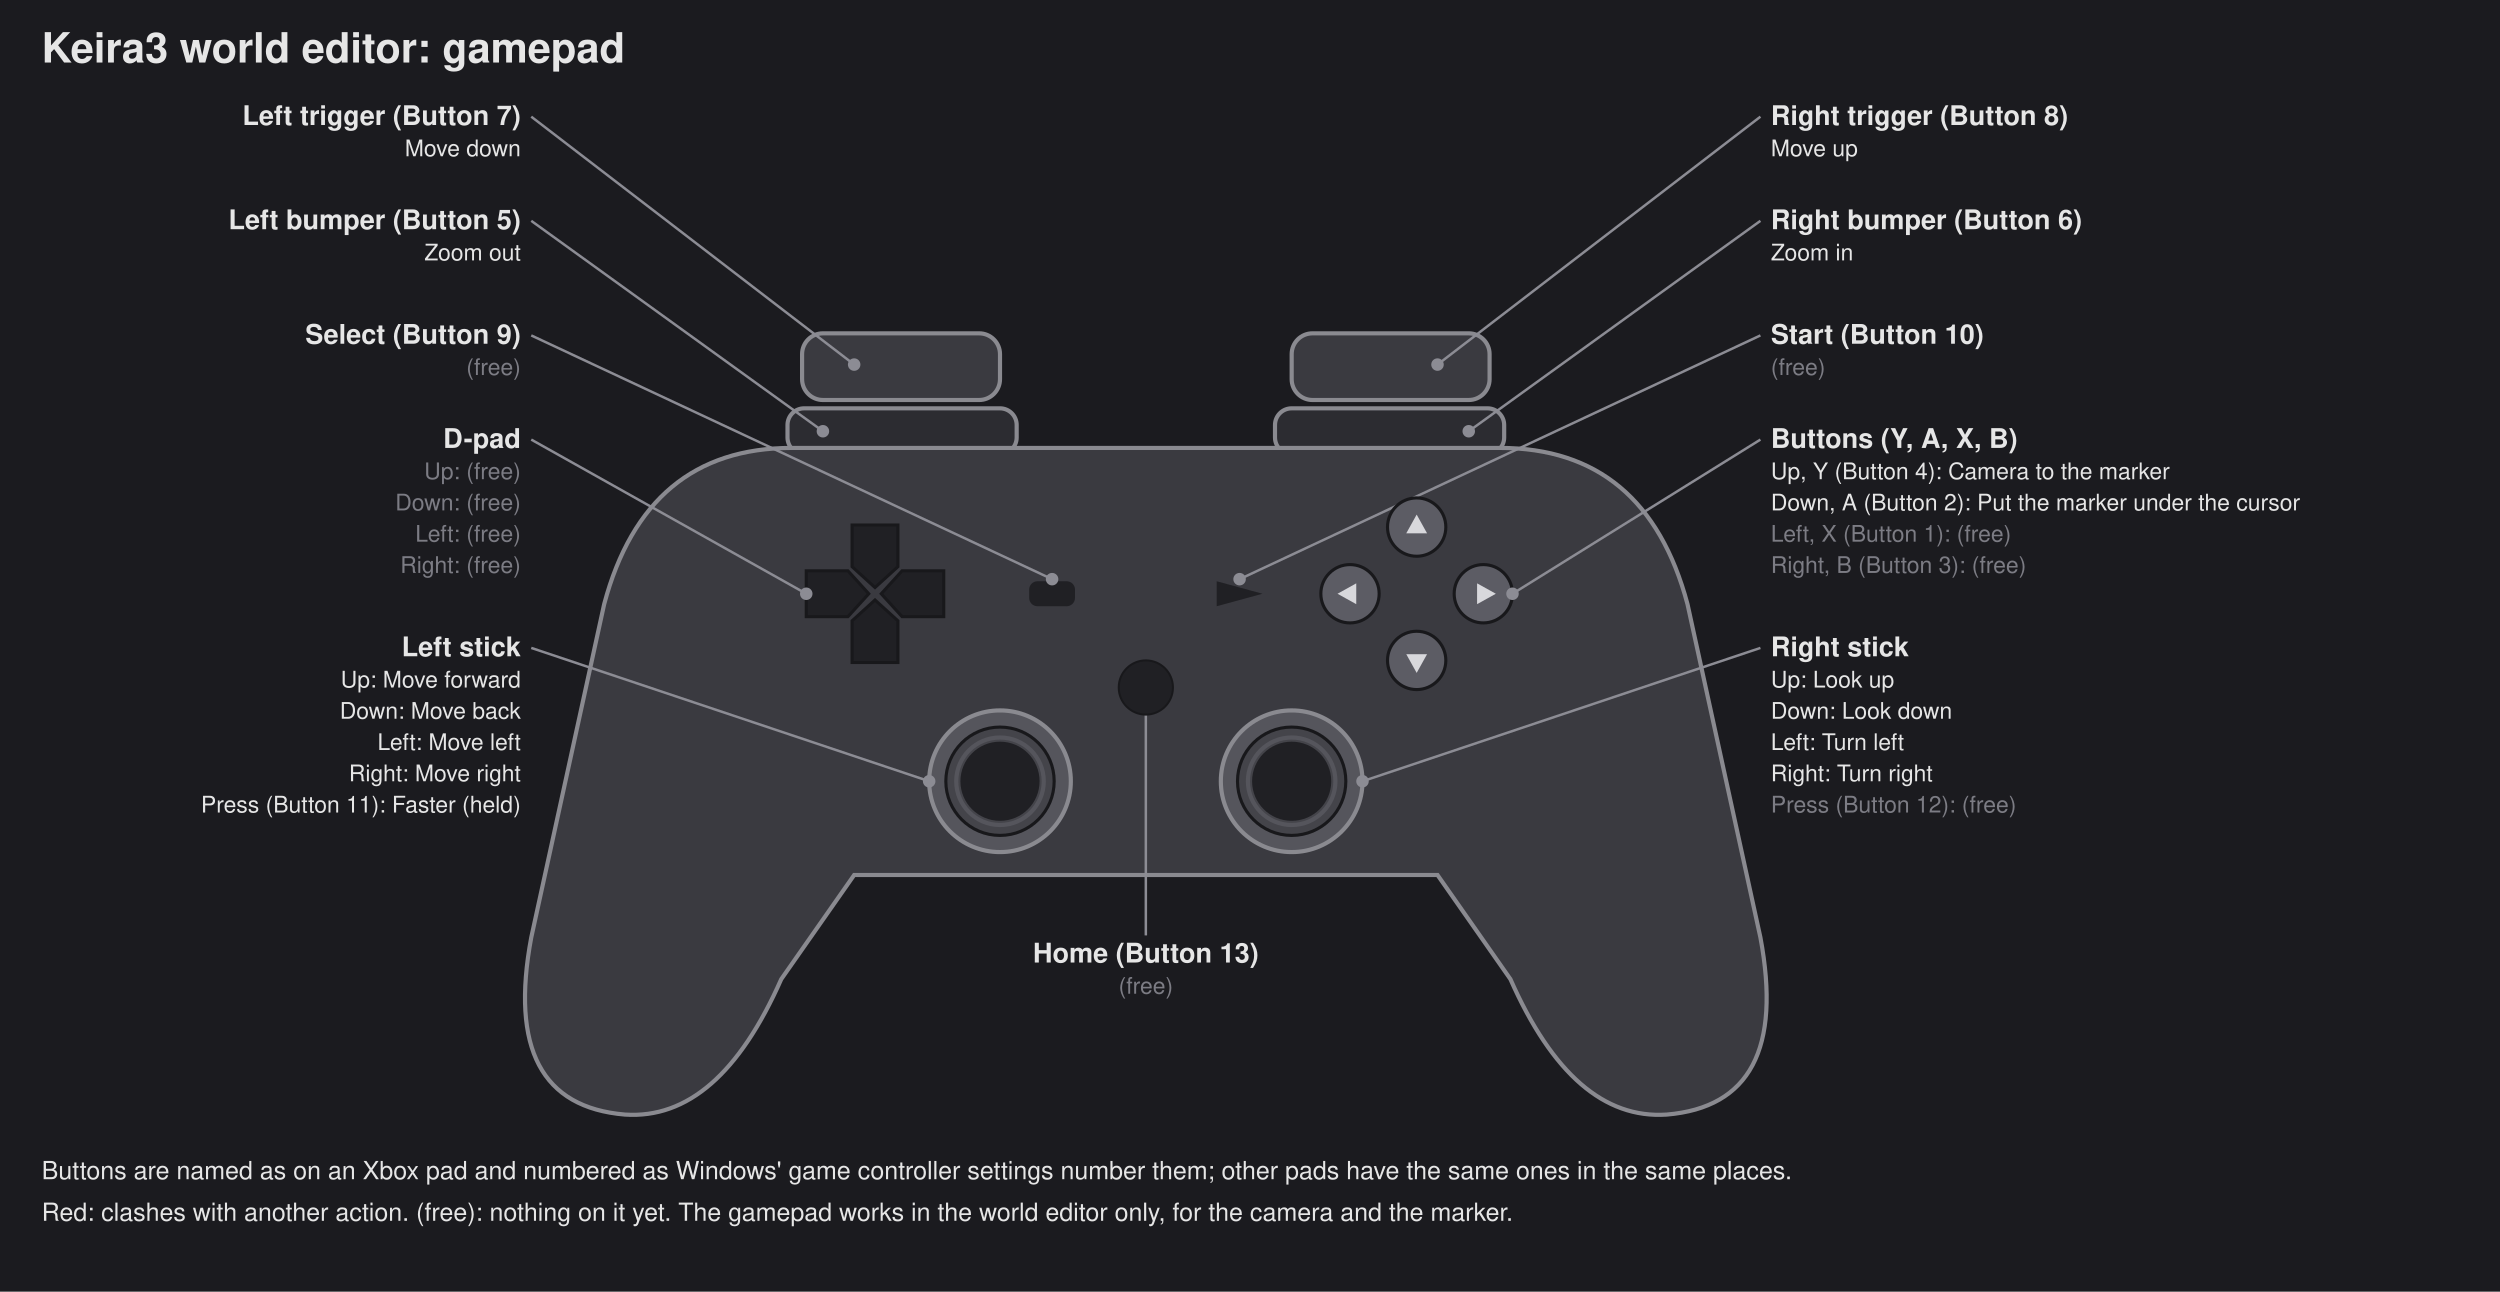
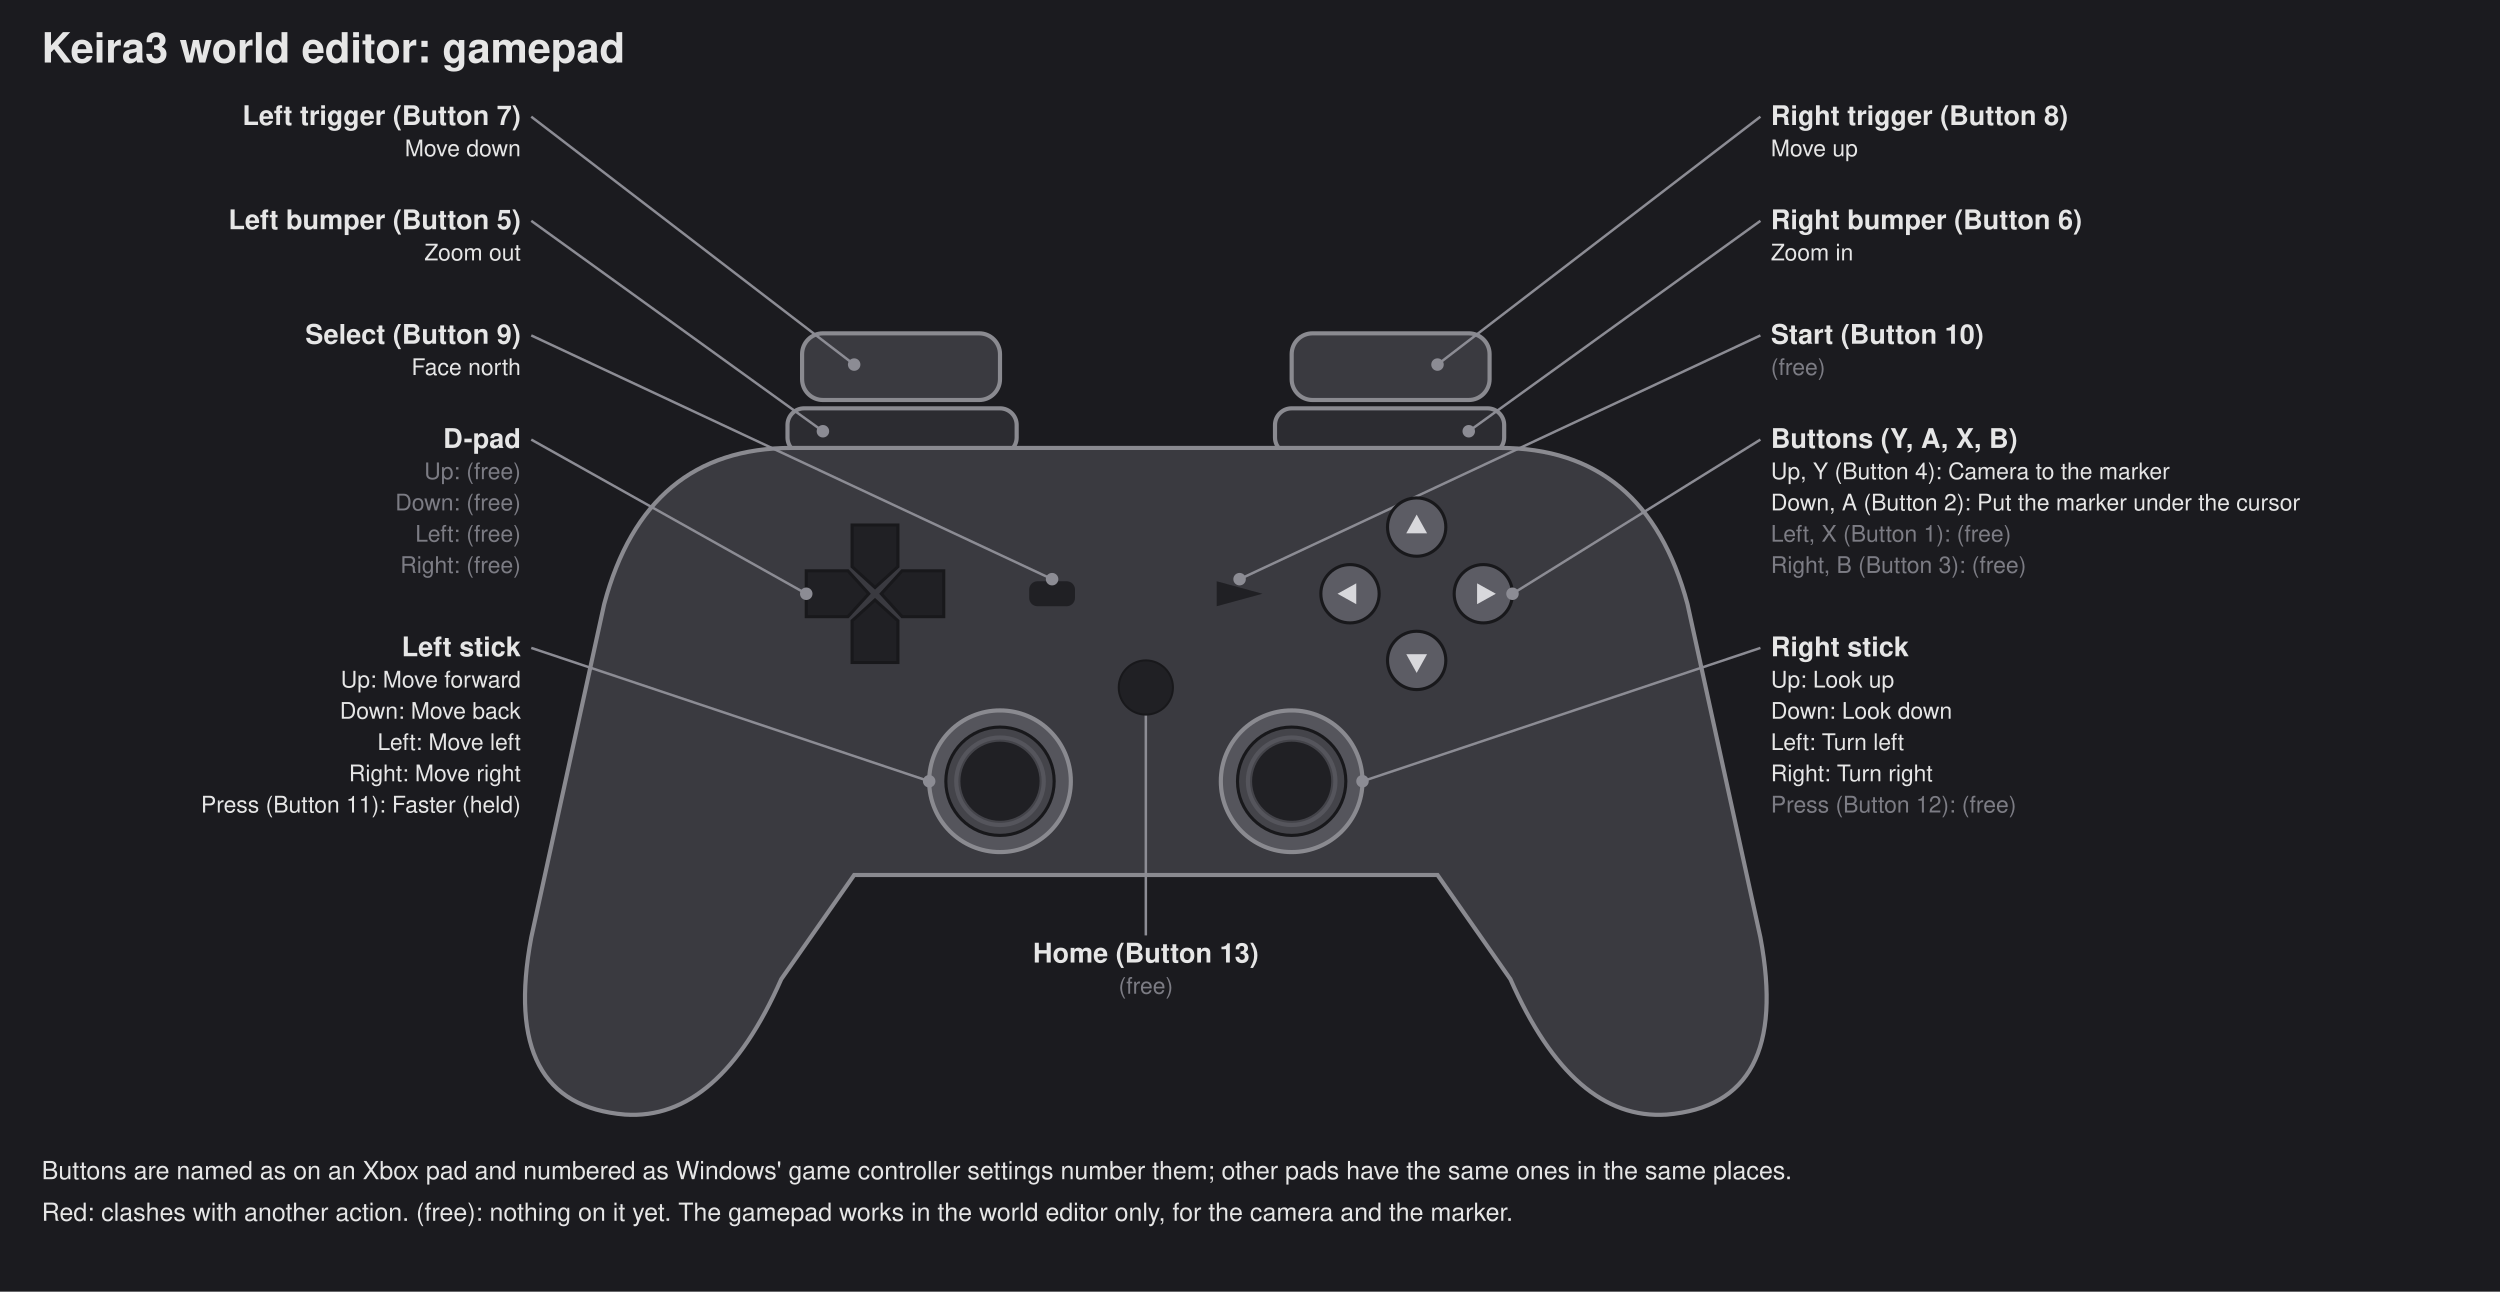
<svg xmlns="http://www.w3.org/2000/svg" width="1200" height="620" viewBox="0 0 1200 620" font-family="Segoe UI, Helvetica, Arial, sans-serif" fill="#e6e6e6">
  <rect width="100%" height="100%" fill="#1b1b1f" />
  <text x="20" y="30" font-size="20" font-weight="bold">Keira3 world editor: gamepad</text>
  <rect x="385" y="160" width="95" height="32" rx="10" fill="#3a3a40" stroke="#8a8a90" stroke-width="2" />
  <rect x="620" y="160" width="95" height="32" rx="10" fill="#3a3a40" stroke="#8a8a90" stroke-width="2" />
  <rect x="378" y="196" width="110" height="22" rx="8" fill="#2c2c31" stroke="#8a8a90" stroke-width="2" />
  <rect x="612" y="196" width="110" height="22" rx="8" fill="#2c2c31" stroke="#8a8a90" stroke-width="2" />
  <path d="M 380 215 L 720 215 Q 790 215 810 290 L 845 450 Q 860 530 800 535 Q 755 538 725 470 L 690 420 L 410 420 L 375 470 Q 345 538 300 535 Q 240 530 255 450 L 290 290 Q 310 215 380 215 Z" fill="#3a3a40" stroke="#8a8a90" stroke-width="2" />
  <line x1="255" y1="56" x2="410" y2="175" stroke="#8c8c94" stroke-width="1.2" />
  <line x1="255" y1="106" x2="395" y2="207" stroke="#8c8c94" stroke-width="1.2" />
  <line x1="255" y1="161" x2="505" y2="278" stroke="#8c8c94" stroke-width="1.2" />
  <line x1="255" y1="211" x2="387" y2="285" stroke="#8c8c94" stroke-width="1.2" />
  <line x1="255" y1="311" x2="446" y2="375" stroke="#8c8c94" stroke-width="1.2" />
  <line x1="845" y1="56" x2="690" y2="175" stroke="#8c8c94" stroke-width="1.2" />
  <line x1="845" y1="106" x2="705" y2="207" stroke="#8c8c94" stroke-width="1.2" />
  <line x1="845" y1="161" x2="595" y2="278" stroke="#8c8c94" stroke-width="1.2" />
  <line x1="845" y1="211" x2="726" y2="285" stroke="#8c8c94" stroke-width="1.2" />
  <line x1="845" y1="311" x2="654" y2="375" stroke="#8c8c94" stroke-width="1.2" />
  <line x1="550" y1="449" x2="550" y2="343" stroke="#8c8c94" stroke-width="1.2" />
  <polygon points="409,252 431,252 431,272 420,282 409,272" fill="#202024" stroke="#18181b" stroke-width="1.5" />
  <polygon points="409,318 431,318 431,298 420,288 409,298" fill="#202024" stroke="#18181b" stroke-width="1.5" />
  <polygon points="387,274 407,274 417,285 407,296 387,296" fill="#202024" stroke="#18181b" stroke-width="1.5" />
  <polygon points="453,274 433,274 423,285 433,296 453,296" fill="#202024" stroke="#18181b" stroke-width="1.5" />
  <circle cx="680" cy="253" r="14" fill="#5c5c64" stroke="#18181b" stroke-width="1.5" />
  <polygon points="0,-6 -5,3 5,3" transform="translate(680 253)" fill="#d8d8dc" />
  <circle cx="648" cy="285" r="14" fill="#5c5c64" stroke="#18181b" stroke-width="1.5" />
  <polygon points="-6,0 3,-5 3,5" transform="translate(648 285)" fill="#d8d8dc" />
  <circle cx="712" cy="285" r="14" fill="#5c5c64" stroke="#18181b" stroke-width="1.5" />
  <polygon points="6,0 -3,-5 -3,5" transform="translate(712 285)" fill="#d8d8dc" />
  <circle cx="680" cy="317" r="14" fill="#5c5c64" stroke="#18181b" stroke-width="1.5" />
  <polygon points="0,6 -5,-3 5,-3" transform="translate(680 317)" fill="#d8d8dc" />
  <rect x="494" y="279" width="22" height="12" rx="4" fill="#202024" />
  <polygon points="584,279 606,285 584,291" fill="#202024" />
  <circle cx="550" cy="330" r="13" fill="#202024" stroke="#18181b" />
  <circle cx="480" cy="375" r="34" fill="#55555c" stroke="#8a8a90" stroke-width="2" />
  <circle cx="480" cy="375" r="26" fill="#44444a" stroke="#18181b" stroke-width="1.5" />
  <circle cx="480" cy="375" r="19" fill="#202024" />
  <circle cx="480" cy="375" r="21" fill="none" stroke="#55555c" stroke-width="2" />
  <circle cx="620" cy="375" r="34" fill="#55555c" stroke="#8a8a90" stroke-width="2" />
  <circle cx="620" cy="375" r="26" fill="#44444a" stroke="#18181b" stroke-width="1.5" />
  <circle cx="620" cy="375" r="19" fill="#202024" />
  <circle cx="620" cy="375" r="21" fill="none" stroke="#55555c" stroke-width="2" />
  <circle cx="410" cy="175" r="3" fill="#8c8c94" />
  <circle cx="395" cy="207" r="3" fill="#8c8c94" />
  <circle cx="505" cy="278" r="3" fill="#8c8c94" />
  <circle cx="387" cy="285" r="3" fill="#8c8c94" />
  <circle cx="446" cy="375" r="3" fill="#8c8c94" />
  <circle cx="690" cy="175" r="3" fill="#8c8c94" />
  <circle cx="705" cy="207" r="3" fill="#8c8c94" />
  <circle cx="595" cy="278" r="3" fill="#8c8c94" />
  <circle cx="726" cy="285" r="3" fill="#8c8c94" />
  <circle cx="654" cy="375" r="3" fill="#8c8c94" />
  <text x="250" y="60" font-size="13" font-weight="bold" text-anchor="end">Left trigger (Button 7)</text>
  <text x="250" y="75" font-size="11" text-anchor="end">Move down</text>
  <text x="250" y="110" font-size="13" font-weight="bold" text-anchor="end">Left bumper (Button 5)</text>
  <text x="250" y="125" font-size="11" text-anchor="end">Zoom out</text>
  <text x="250" y="165" font-size="13" font-weight="bold" text-anchor="end">Select (Button 9)</text>
-   <text x="250" y="180" font-size="11" text-anchor="end" fill="#7c7c84">(free)</text>
+   <text x="250" y="180" font-size="11" text-anchor="end">Face north</text>
  <text x="250" y="215" font-size="13" font-weight="bold" text-anchor="end">D-pad</text>
  <text x="250" y="230" font-size="11" text-anchor="end" fill="#7c7c84">Up: (free)</text>
  <text x="250" y="245" font-size="11" text-anchor="end" fill="#7c7c84">Down: (free)</text>
  <text x="250" y="260" font-size="11" text-anchor="end" fill="#7c7c84">Left: (free)</text>
  <text x="250" y="275" font-size="11" text-anchor="end" fill="#7c7c84">Right: (free)</text>
  <text x="250" y="315" font-size="13" font-weight="bold" text-anchor="end">Left stick</text>
  <text x="250" y="330" font-size="11" text-anchor="end">Up: Move forward</text>
  <text x="250" y="345" font-size="11" text-anchor="end">Down: Move back</text>
  <text x="250" y="360" font-size="11" text-anchor="end">Left: Move left</text>
  <text x="250" y="375" font-size="11" text-anchor="end">Right: Move right</text>
  <text x="250" y="390" font-size="11" text-anchor="end">Press (Button 11): Faster (held)</text>
  <text x="850" y="60" font-size="13" font-weight="bold" text-anchor="start">Right trigger (Button 8)</text>
  <text x="850" y="75" font-size="11" text-anchor="start">Move up</text>
  <text x="850" y="110" font-size="13" font-weight="bold" text-anchor="start">Right bumper (Button 6)</text>
  <text x="850" y="125" font-size="11" text-anchor="start">Zoom in</text>
  <text x="850" y="165" font-size="13" font-weight="bold" text-anchor="start">Start (Button 10)</text>
  <text x="850" y="180" font-size="11" text-anchor="start" fill="#7c7c84">(free)</text>
  <text x="850" y="215" font-size="13" font-weight="bold" text-anchor="start">Buttons (Y, A, X, B)</text>
  <text x="850" y="230" font-size="11" text-anchor="start">Up, Y (Button 4): Camera to the marker</text>
  <text x="850" y="245" font-size="11" text-anchor="start">Down, A (Button 2): Put the marker under the cursor</text>
  <text x="850" y="260" font-size="11" text-anchor="start" fill="#7c7c84">Left, X (Button 1): (free)</text>
  <text x="850" y="275" font-size="11" text-anchor="start" fill="#7c7c84">Right, B (Button 3): (free)</text>
  <text x="850" y="315" font-size="13" font-weight="bold" text-anchor="start">Right stick</text>
  <text x="850" y="330" font-size="11" text-anchor="start">Up: Look up</text>
  <text x="850" y="345" font-size="11" text-anchor="start">Down: Look down</text>
  <text x="850" y="360" font-size="11" text-anchor="start">Left: Turn left</text>
  <text x="850" y="375" font-size="11" text-anchor="start">Right: Turn right</text>
  <text x="850" y="390" font-size="11" text-anchor="start" fill="#7c7c84">Press (Button 12): (free)</text>
  <text x="550" y="462" font-size="13" font-weight="bold" text-anchor="middle">Home (Button 13)</text>
  <text x="550" y="477" font-size="11" text-anchor="middle" fill="#7c7c84">(free)</text>
  <text x="20" y="566" font-size="12">Buttons are named as on an Xbox pad and numbered as Windows' game controller settings number them; other pads have the same ones in the same places.</text>
  <text x="20" y="586" font-size="12">Red: clashes with another action. (free): nothing on it yet. The gamepad works in the world editor only, for the camera and the marker.</text>
</svg>
